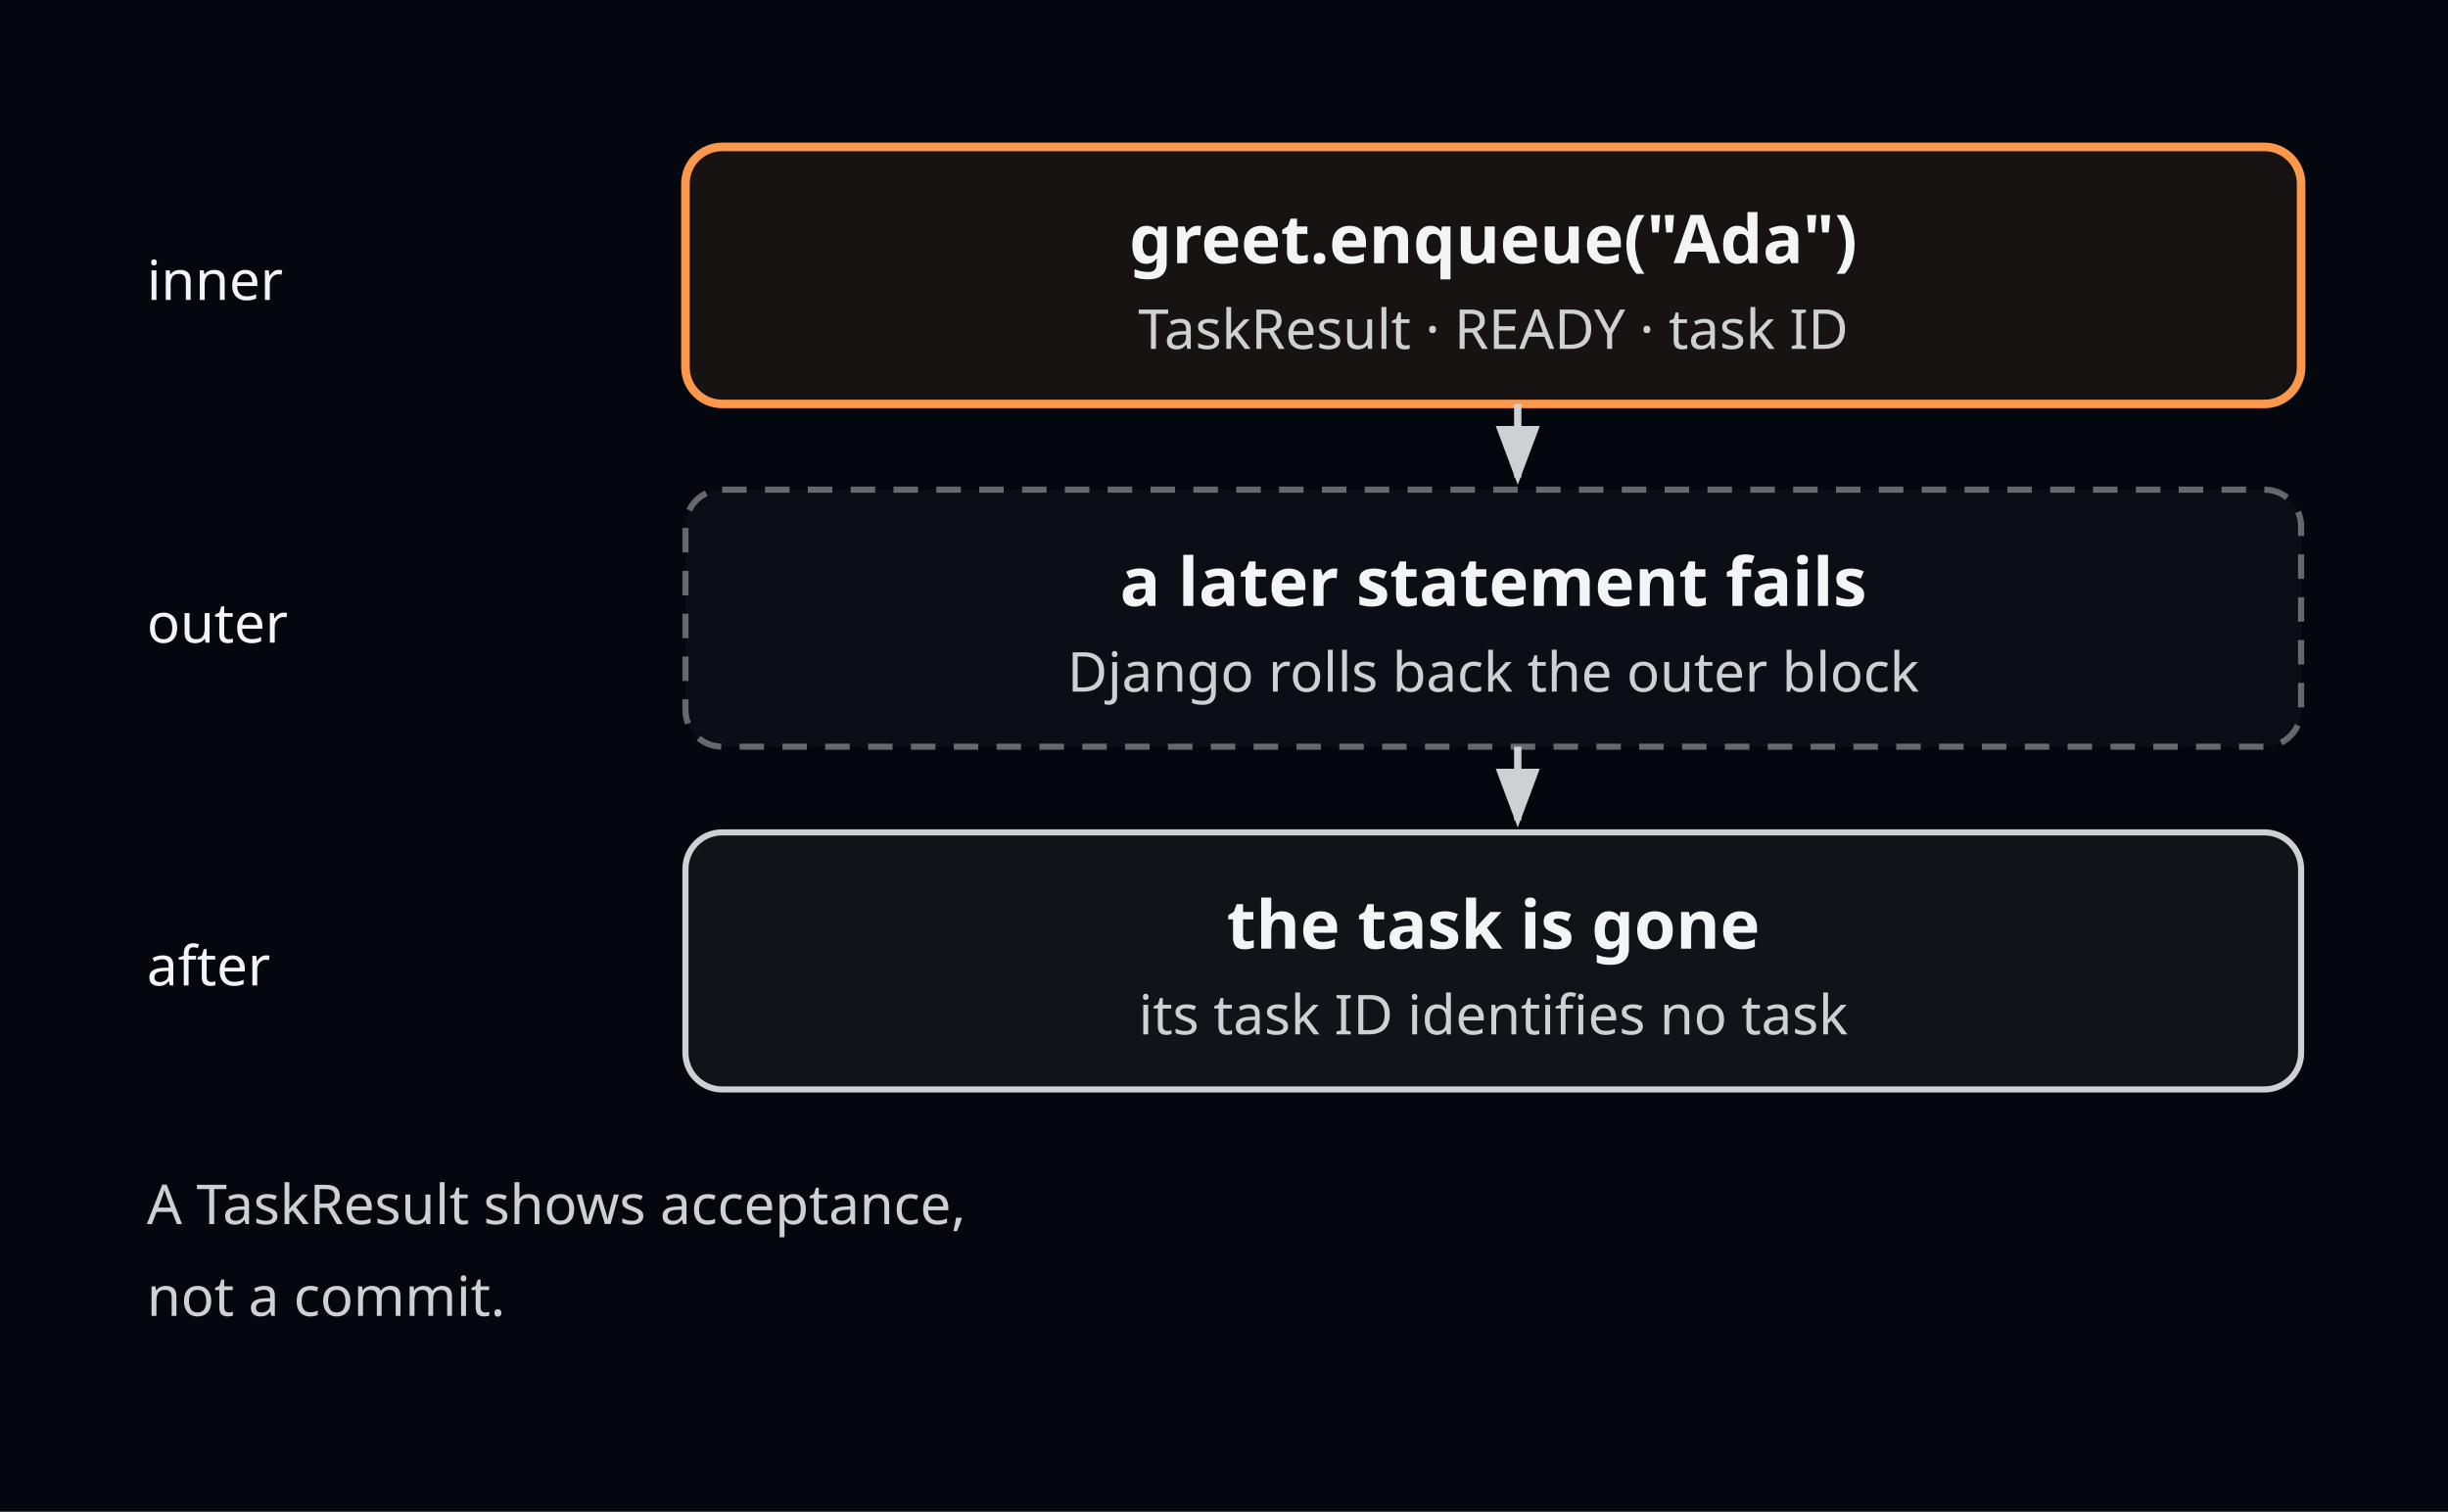
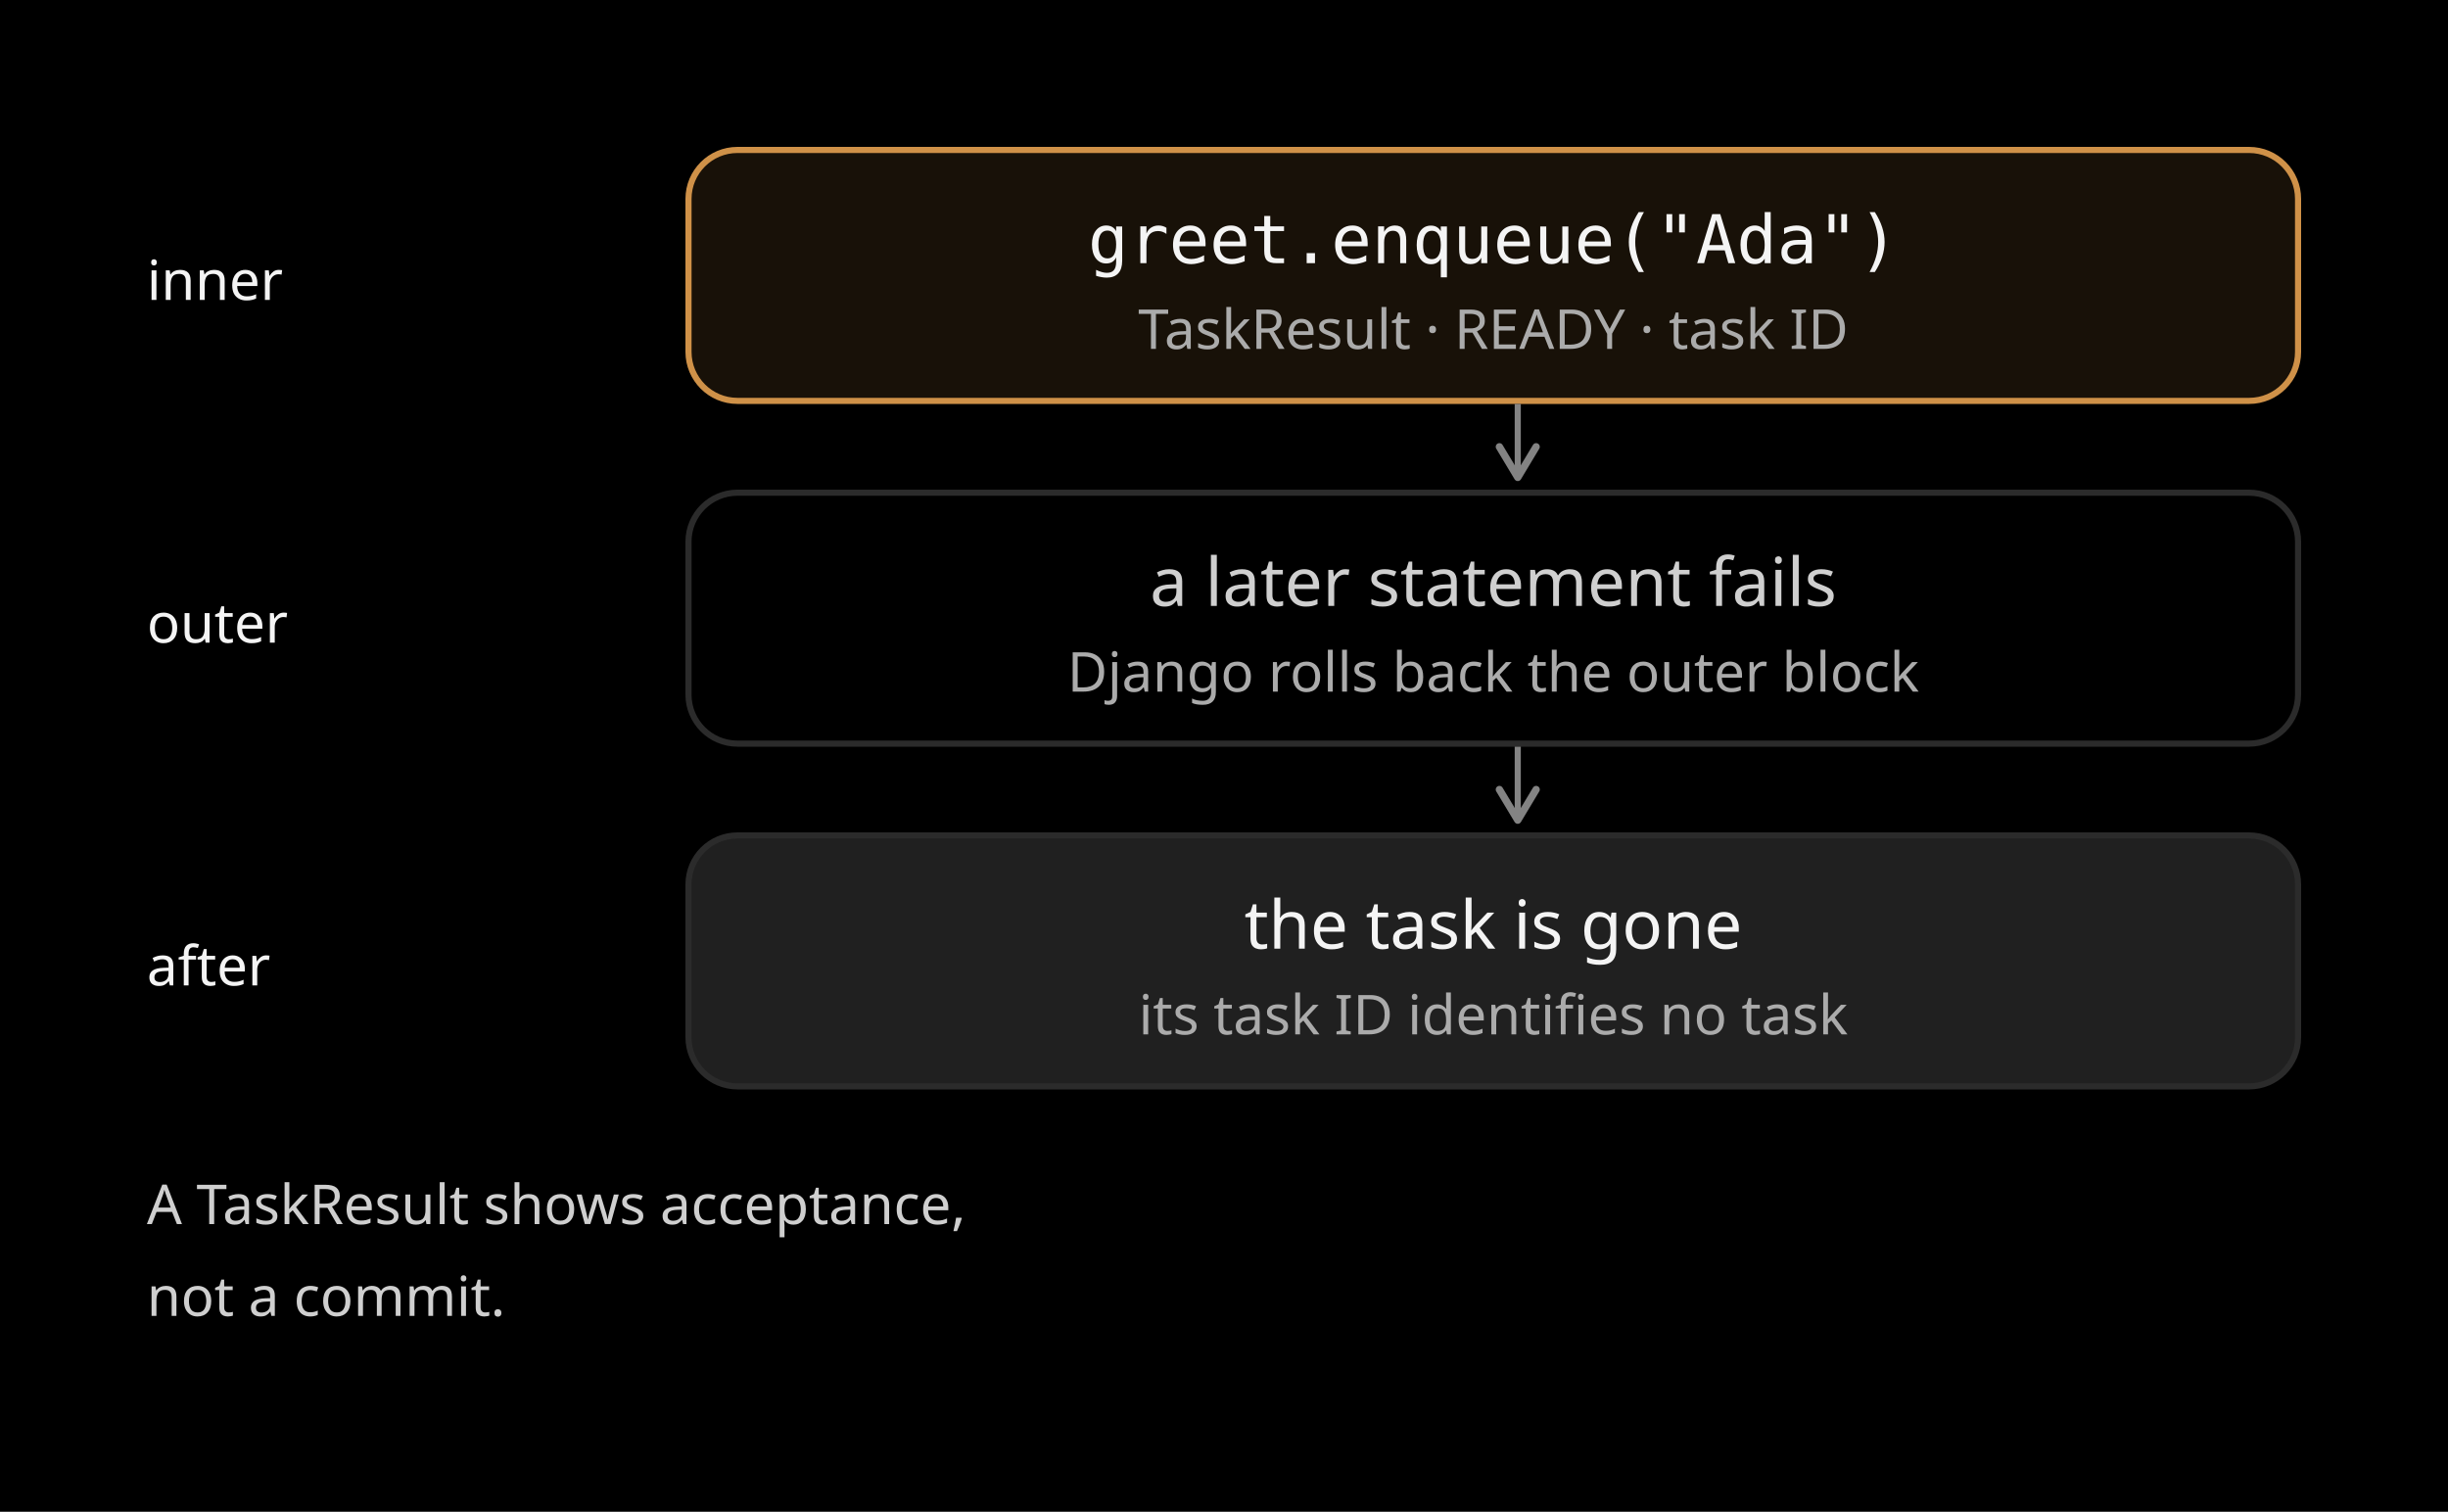
<svg xmlns="http://www.w3.org/2000/svg" viewBox="0 0 400 247" width="400" height="247" role="img" aria-labelledby="django-tasks-acceptance-narrow-dark-title django-tasks-acceptance-narrow-dark-desc">
  <defs>
-     <marker id="arrow-dark" markerWidth="8" markerHeight="6" refX="7" refY="3" orient="auto">
-       <polygon points="0 0, 8 3, 0 6" fill="#ced1d4" />
+     <marker id="arrow-dark" markerWidth="8" markerHeight="8" refX="6.5" refY="4" orient="auto" markerUnits="userSpaceOnUse">
+       <path d="M 1.5,1 L 6.5,4 L 1.5,7" fill="none" stroke="#838383" stroke-width="1.2" stroke-linecap="round" stroke-linejoin="round" />
    </marker>
  </defs>
-   <rect width="400" height="247" fill="#04080e" />
-   <text x="24" y="49" fill="#f2f4f5" font-size="9" font-family="Geist Mono">inner</text>
-   <rect x="112" y="24" width="264" height="42" rx="6" fill="#04080e" />
-   <rect x="112" y="24" width="264" height="42" rx="6" fill="rgba(252,152,76,0.08)" stroke="#fc984c" stroke-width="1.4" />
-   <text x="244" y="43" fill="#f2f4f5" font-size="11" font-weight="600" font-family="Geist" text-anchor="middle">greet.enqueue("Ada")</text>
-   <text x="244" y="57" fill="#ced1d4" font-size="9" font-family="Geist Mono" text-anchor="middle">TaskResult · READY · task ID</text>
-   <path d="M 248,66 V 78" fill="none" stroke="#ced1d4" stroke-width="1.2" marker-end="url(#arrow-dark)" />
-   <text x="24" y="105" fill="#f2f4f5" font-size="9" font-family="Geist Mono">outer</text>
-   <rect x="112" y="80" width="264" height="42" rx="6" fill="#04080e" />
-   <rect x="112" y="80" width="264" height="42" rx="6" fill="rgba(242,244,245,0.03)" stroke="rgba(242,244,245,0.4)" stroke-width="1" stroke-dasharray="4,3" />
-   <text x="244" y="99" fill="#f2f4f5" font-size="11" font-weight="600" font-family="Geist" text-anchor="middle">a later statement fails</text>
-   <text x="244" y="113" fill="#ced1d4" font-size="9" font-family="Geist Mono" text-anchor="middle">Django rolls back the outer block</text>
-   <path d="M 248,122 V 134" fill="none" stroke="#ced1d4" stroke-width="1.2" marker-end="url(#arrow-dark)" />
-   <text x="24" y="161" fill="#f2f4f5" font-size="9" font-family="Geist Mono">after</text>
-   <rect x="112" y="136" width="264" height="42" rx="6" fill="#04080e" />
-   <rect x="112" y="136" width="264" height="42" rx="6" fill="rgba(242,244,245,0.05)" stroke="#ced1d4" stroke-width="1" />
-   <text x="244" y="155" fill="#f2f4f5" font-size="11" font-weight="600" font-family="Geist" text-anchor="middle">the task is gone</text>
-   <text x="244" y="169" fill="#ced1d4" font-size="9" font-family="Geist Mono" text-anchor="middle">its task ID identifies no task</text>
-   <text x="24" y="200" fill="#ced1d4" font-size="9" font-family="Geist Mono" font-weight="400" text-anchor="start">A TaskResult shows acceptance,</text>
-   <text x="24" y="215" fill="#ced1d4" font-size="9" font-family="Geist Mono" font-weight="400" text-anchor="start">not a commit.</text>
+   <rect width="400" height="247" fill="#000000" />
+   <text x="24" y="49" fill="#f4f4f4" font-size="9" font-family="Timeless Grotesk, Geist, sans-serif" text-anchor="start">inner</text>
+   <rect x="112" y="24" width="264" height="42" rx="8" fill="#000000" />
+   <rect x="112.5" y="24.5" width="263" height="41" rx="8" fill="rgba(207,145,72,0.12)" stroke="#cf9148" stroke-width="1" />
+   <text x="244" y="43" fill="#f4f4f4" font-size="11" font-weight="500" font-family="Geist Mono, monospace" text-anchor="middle">greet.enqueue("Ada")</text>
+   <text x="244" y="57" fill="#ababab" font-size="9" font-family="Timeless Grotesk, Geist, sans-serif" text-anchor="middle">TaskResult · READY · task ID</text>
+   <path d="M 248,66 V 78" fill="none" stroke="#838383" stroke-width="1" marker-end="url(#arrow-dark)" />
+   <text x="24" y="105" fill="#f4f4f4" font-size="9" font-family="Timeless Grotesk, Geist, sans-serif" text-anchor="start">outer</text>
+   <rect x="112" y="80" width="264" height="42" rx="8" fill="#000000" />
+   <rect x="112.5" y="80.5" width="263" height="41" rx="8" fill="#000000" stroke="#2b2b2b" stroke-width="1" />
+   <text x="244" y="99" fill="#cfcfcf" font-size="11" font-weight="500" font-family="Timeless Grotesk, Geist, sans-serif" text-anchor="middle">a later statement fails</text>
+   <text x="244" y="113" fill="#ababab" font-size="9" font-family="Timeless Grotesk, Geist, sans-serif" text-anchor="middle">Django rolls back the outer block</text>
+   <path d="M 248,122 V 134" fill="none" stroke="#838383" stroke-width="1" marker-end="url(#arrow-dark)" />
+   <text x="24" y="161" fill="#f4f4f4" font-size="9" font-family="Timeless Grotesk, Geist, sans-serif" text-anchor="start">after</text>
+   <rect x="112" y="136" width="264" height="42" rx="8" fill="#000000" />
+   <rect x="112.5" y="136.5" width="263" height="41" rx="8" fill="#202020" stroke="#2b2b2b" stroke-width="1" />
+   <text x="244" y="155" fill="#f4f4f4" font-size="11" font-weight="500" font-family="Timeless Grotesk, Geist, sans-serif" text-anchor="middle">the task is gone</text>
+   <text x="244" y="169" fill="#ababab" font-size="9" font-family="Timeless Grotesk, Geist, sans-serif" text-anchor="middle">its task ID identifies no task</text>
+   <text x="24" y="200" fill="#cfcfcf" font-size="9" font-family="Timeless Grotesk, Geist, sans-serif" font-weight="400" text-anchor="start">A TaskResult shows acceptance,</text>
+   <text x="24" y="215" fill="#cfcfcf" font-size="9" font-family="Timeless Grotesk, Geist, sans-serif" font-weight="400" text-anchor="start">not a commit.</text>
</svg>
